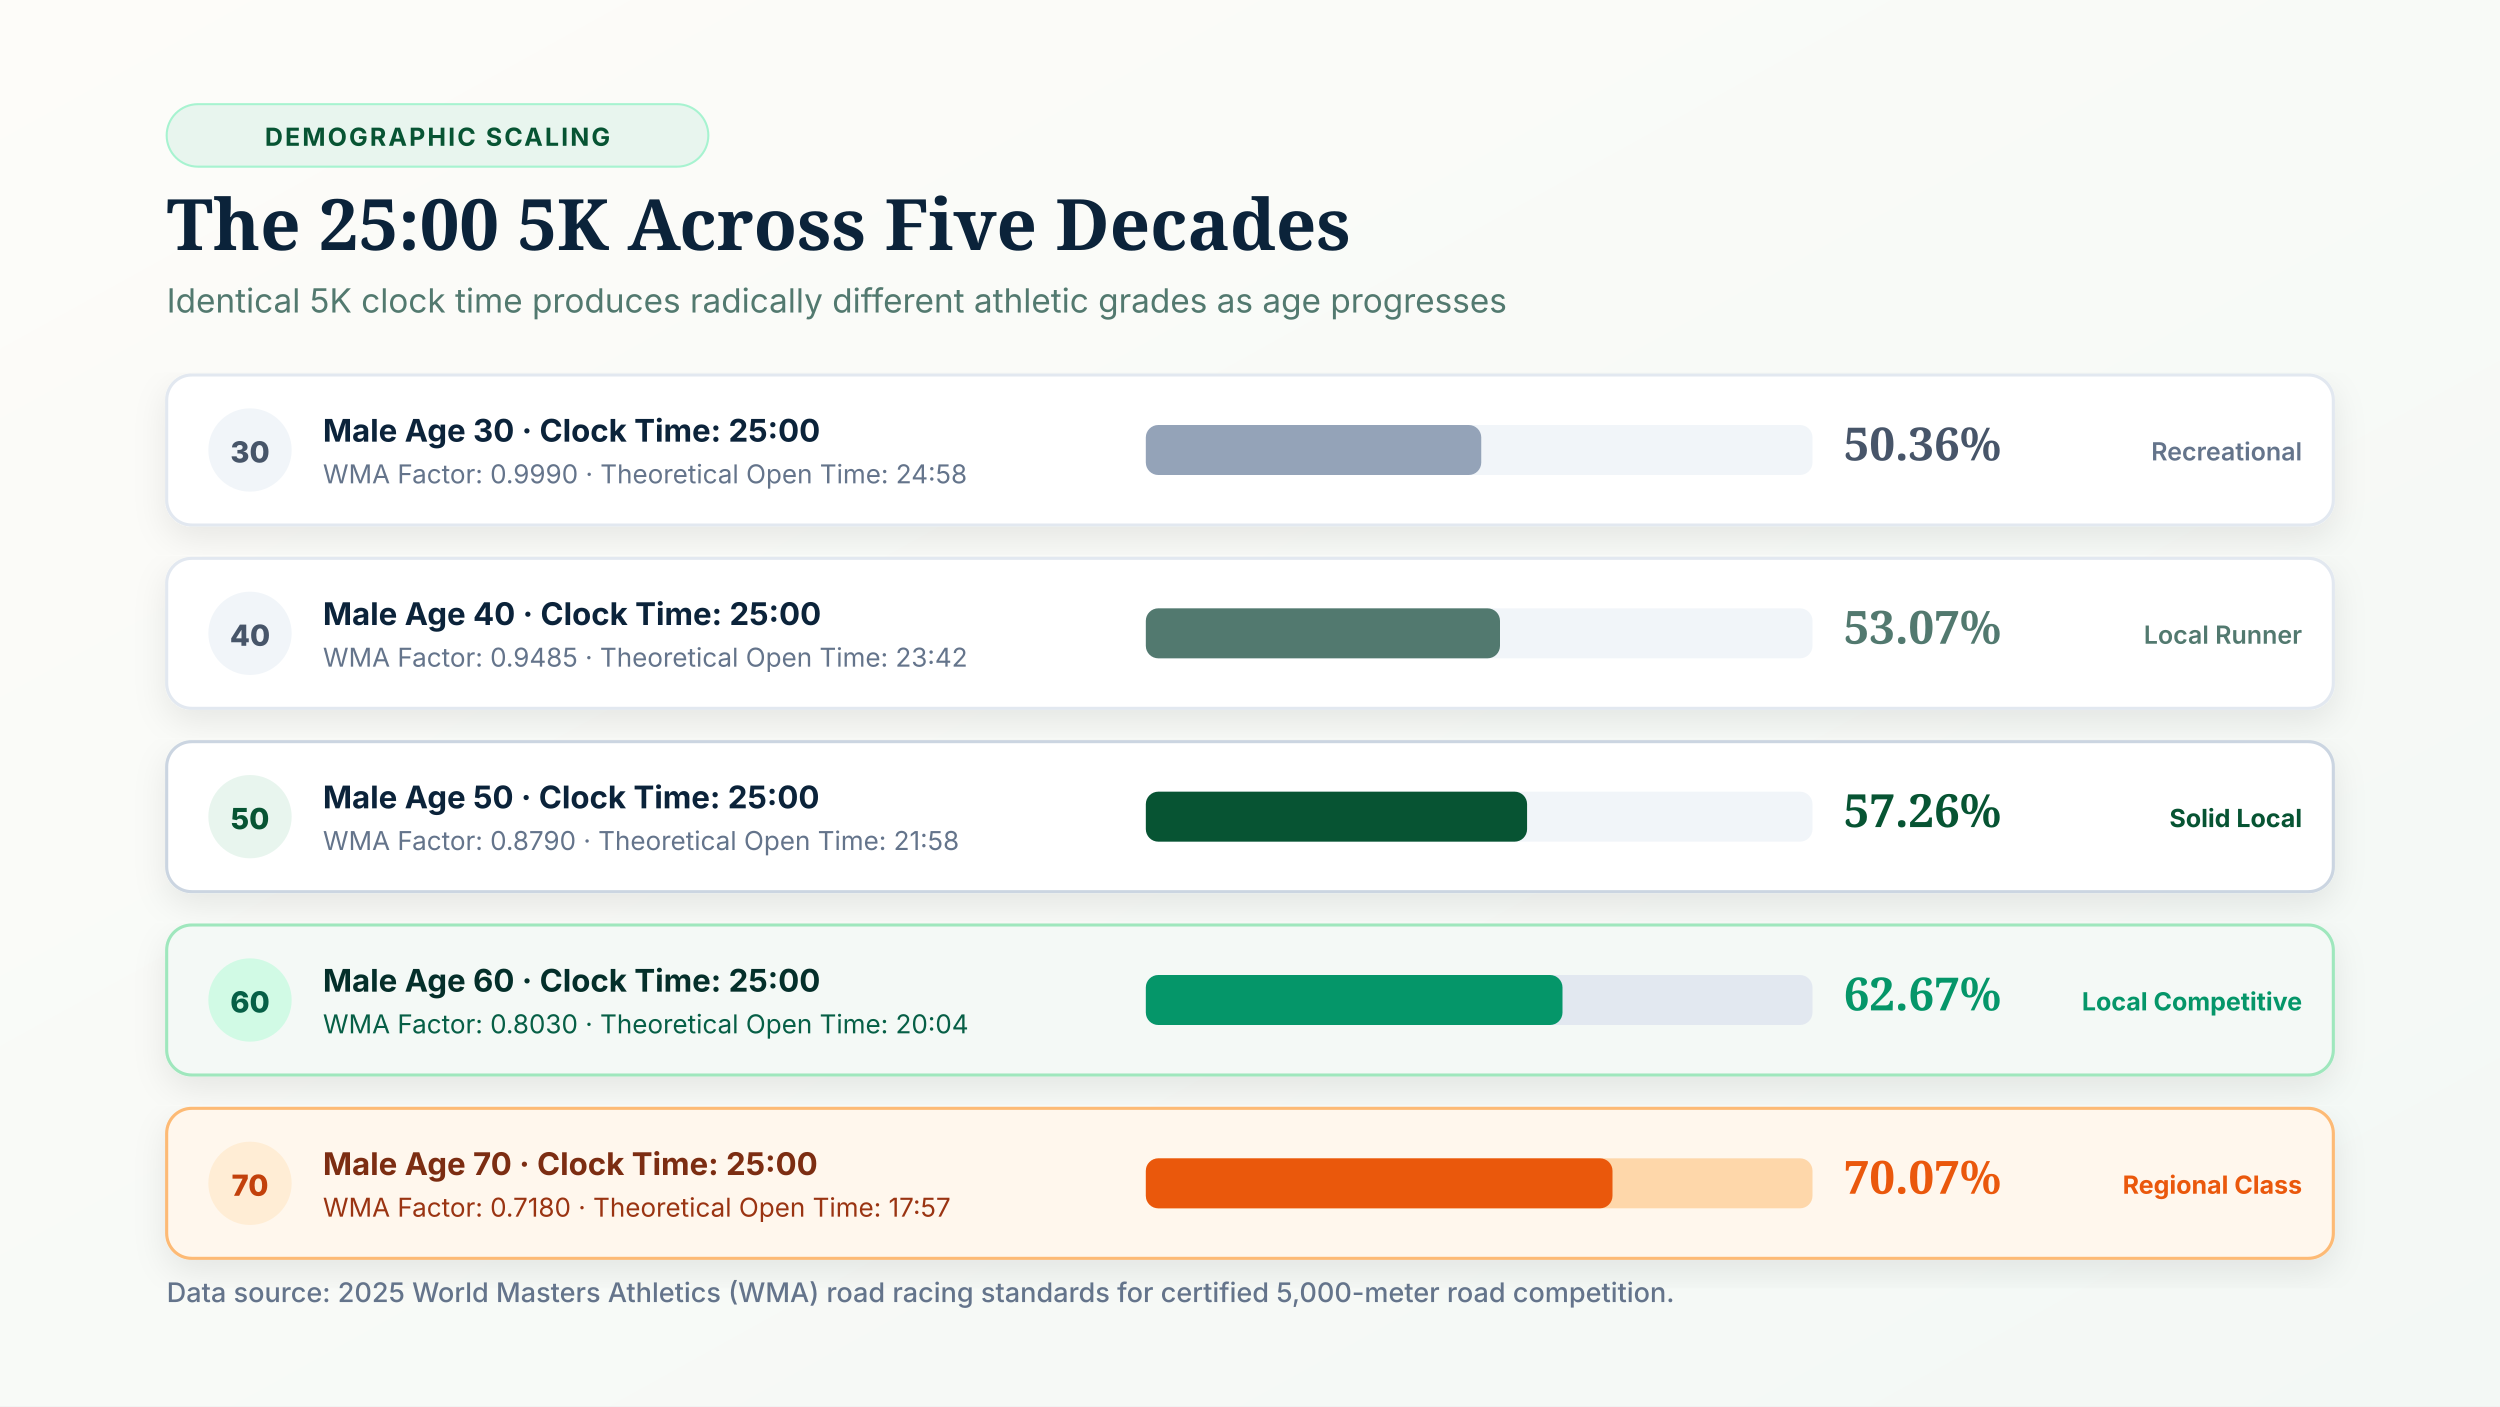
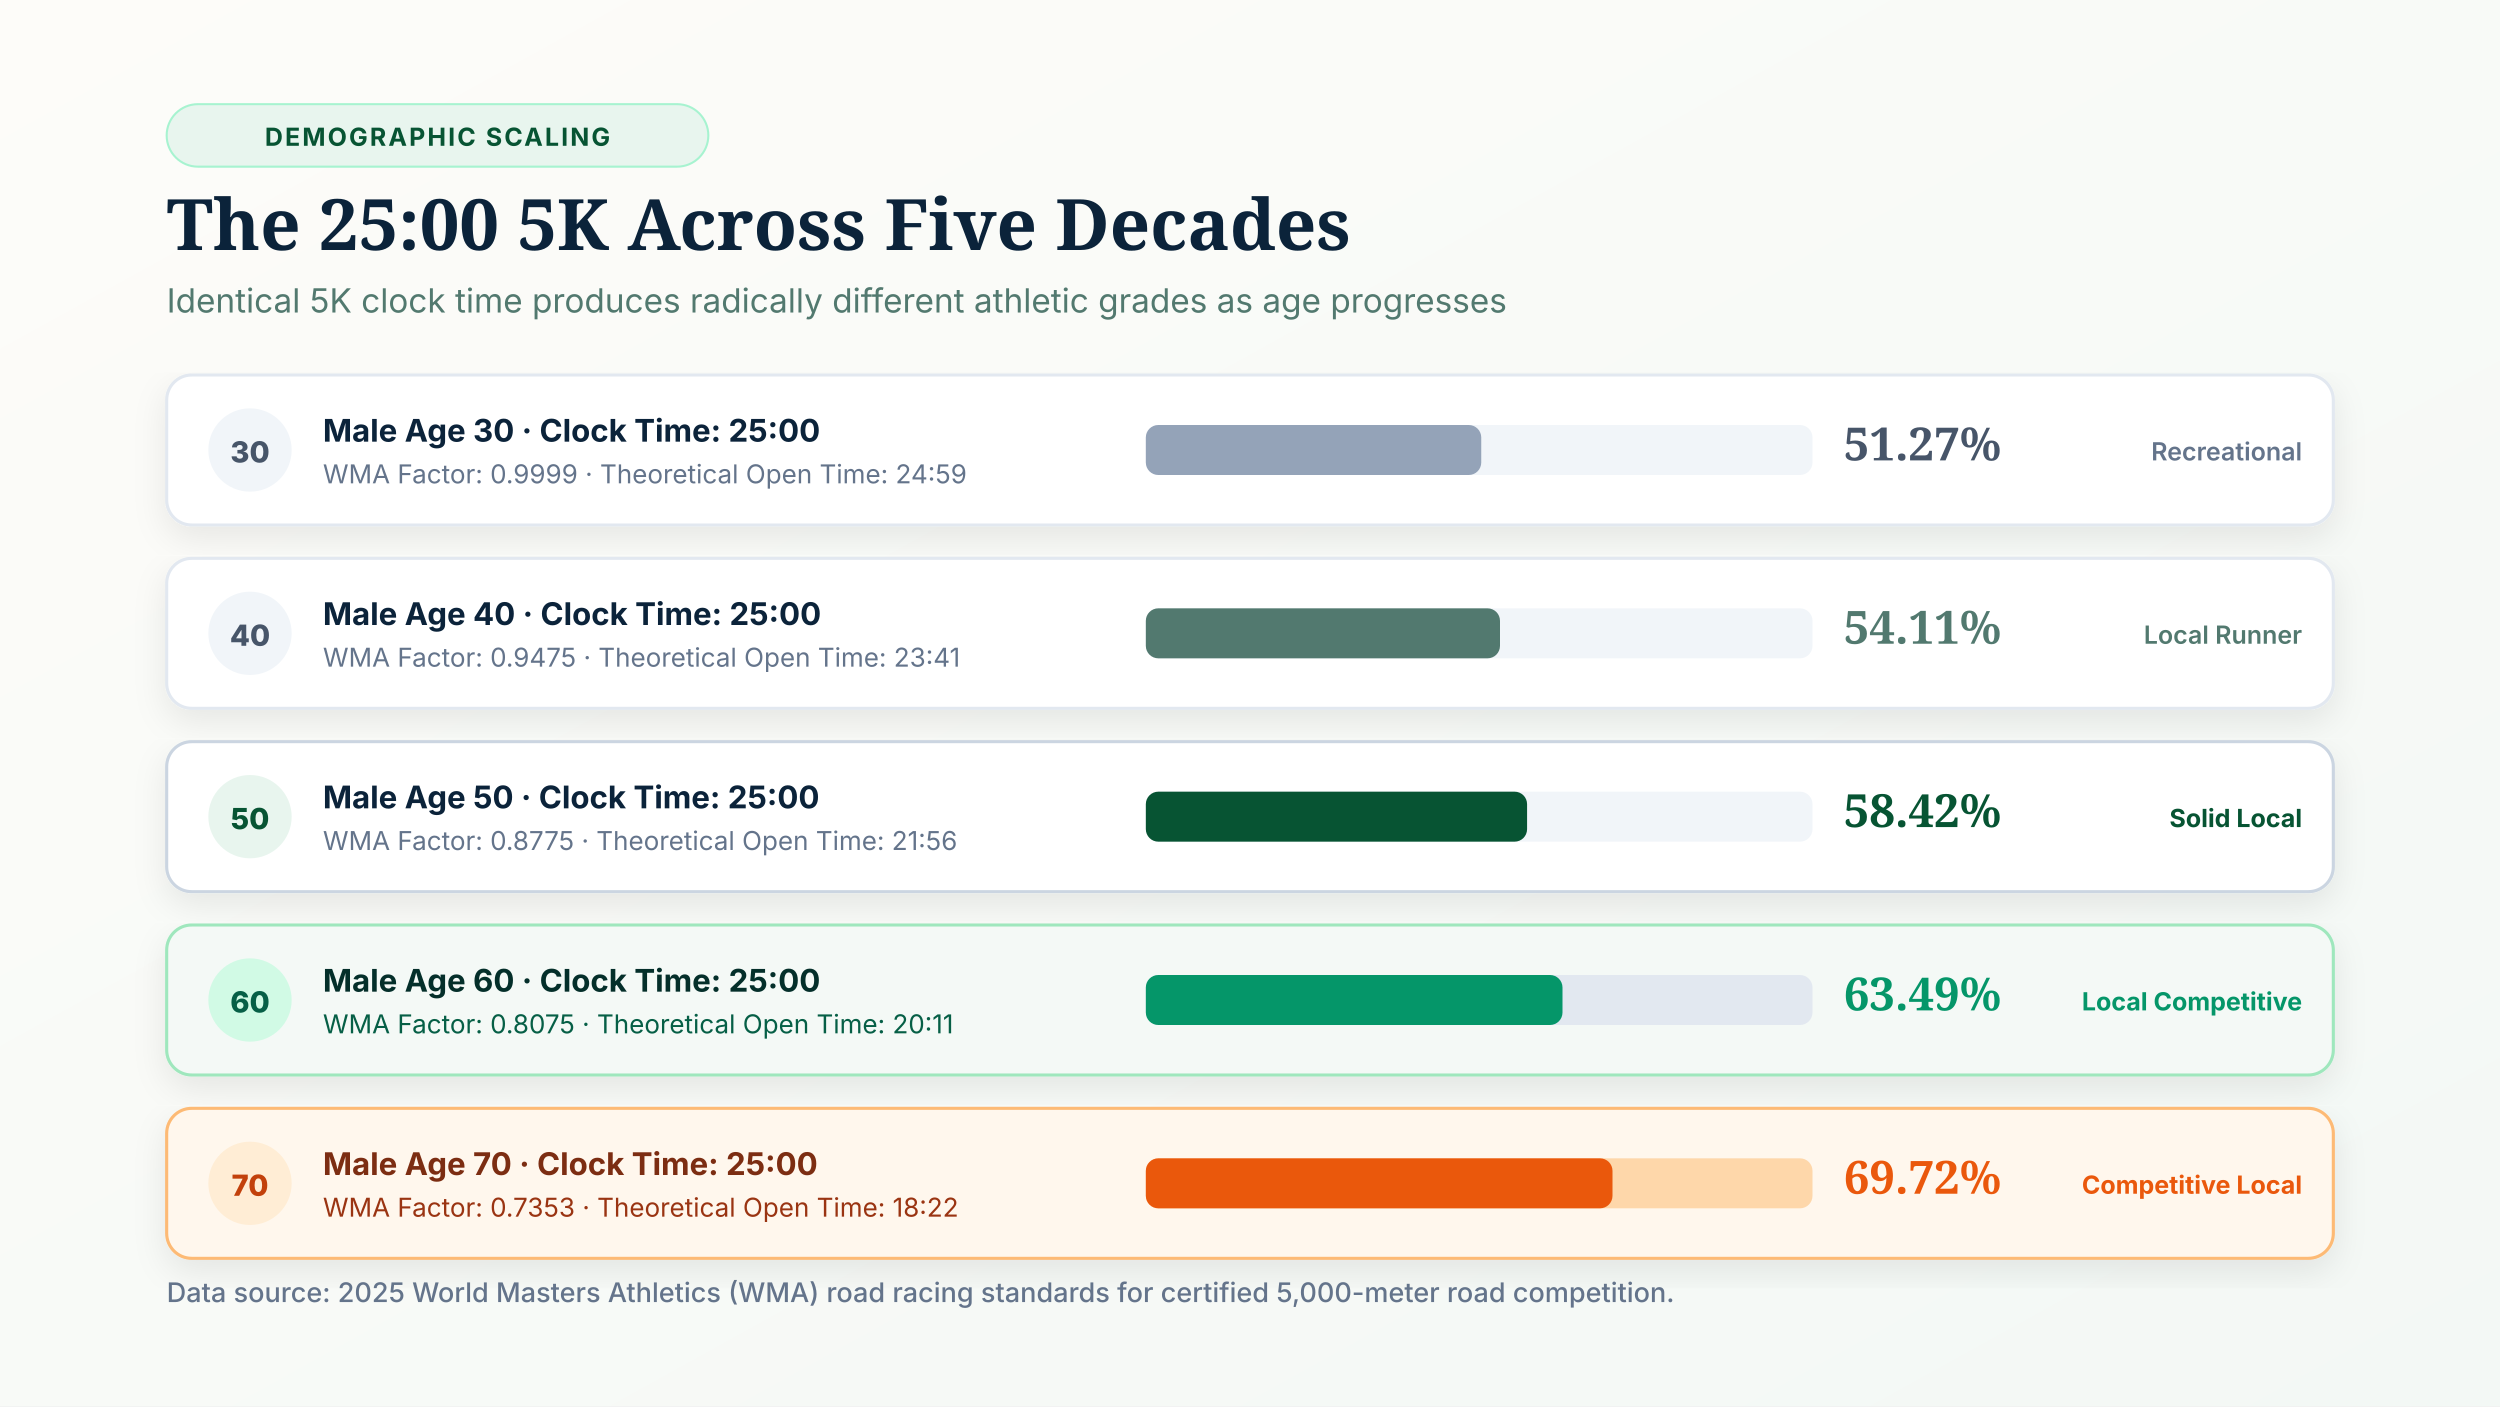
<svg xmlns="http://www.w3.org/2000/svg" viewBox="0 0 1200 675" width="1200" height="675" role="img" aria-label="Same 5K Time Across Different Ages Comparison">
  <defs>
    <linearGradient id="bgGrad2" x1="0%" y1="0%" x2="100%" y2="100%">
      <stop offset="0%" stop-color="#FDFCF9" />
      <stop offset="100%" stop-color="#F3F8F5" />
    </linearGradient>
    <filter id="barShadow" x="-5%" y="-10%" width="110%" height="130%">
      <feDropShadow dx="0" dy="6" stdDeviation="8" flood-color="#042F2A" flood-opacity="0.08" />
    </filter>
  </defs>
  <rect width="1200" height="675" fill="url(#bgGrad2)" />
  <g transform="translate(80, 50)">
    <rect width="260" height="30" rx="15" fill="#E8F5EE" stroke="#A7F3D0" stroke-width="1" />
    <text x="130" y="20" font-family="'Inter', sans-serif" font-size="12" font-weight="700" fill="#075433" text-anchor="middle" letter-spacing="1">DEMOGRAPHIC SCALING</text>
    <text x="0" y="70" font-family="'Fraunces', Georgia, serif" font-size="34" font-weight="700" fill="#0B233A">The 25:00 5K Across Five Decades</text>
    <text x="0" y="100" font-family="'Inter', sans-serif" font-size="16" fill="#52796F">Identical 5K clock time produces radically different athletic grades as age progresses</text>
  </g>
  <g transform="translate(80, 180)">
    <g transform="translate(0, 0)">
      <rect width="1040" height="72" rx="12" fill="#FFFFFF" stroke="#E2E8F0" stroke-width="1.5" filter="url(#barShadow)" />
      <circle cx="40" cy="36" r="20" fill="#F1F5F9" />
      <text x="40" y="42" font-family="'Inter', sans-serif" font-size="14" font-weight="800" fill="#475569" text-anchor="middle">30</text>
      <text x="75" y="32" font-family="'Inter', sans-serif" font-size="15" font-weight="700" fill="#0B233A">Male Age 30 · Clock Time: 25:00</text>
-       <text x="75" y="52" font-family="'Inter', sans-serif" font-size="12.5" fill="#64748B">WMA Factor: 0.9990 · Theoretical Open Time: 24:58</text>
+       <text x="75" y="52" font-family="'Inter', sans-serif" font-size="12.5" fill="#64748B">WMA Factor: 0.9999 · Theoretical Open Time: 24:59</text>
      <rect x="470" y="24" width="320" height="24" rx="6" fill="#F1F5F9" />
      <rect x="470" y="24" width="161" height="24" rx="6" fill="#94A3B8" />
-       <text x="805" y="41" font-family="'Fraunces', Georgia, serif" font-size="22" font-weight="800" fill="#475569">50.36%</text>
+       <text x="805" y="41" font-family="'Fraunces', Georgia, serif" font-size="22" font-weight="800" fill="#475569">51.27%</text>
      <text x="1025" y="41" text-anchor="end" font-family="'Inter', sans-serif" font-size="12" font-weight="600" fill="#64748B">Recreational</text>
    </g>
    <g transform="translate(0, 88)">
      <rect width="1040" height="72" rx="12" fill="#FFFFFF" stroke="#E2E8F0" stroke-width="1.5" filter="url(#barShadow)" />
      <circle cx="40" cy="36" r="20" fill="#F1F5F9" />
      <text x="40" y="42" font-family="'Inter', sans-serif" font-size="14" font-weight="800" fill="#475569" text-anchor="middle">40</text>
      <text x="75" y="32" font-family="'Inter', sans-serif" font-size="15" font-weight="700" fill="#0B233A">Male Age 40 · Clock Time: 25:00</text>
-       <text x="75" y="52" font-family="'Inter', sans-serif" font-size="12.5" fill="#64748B">WMA Factor: 0.9485 · Theoretical Open Time: 23:42</text>
+       <text x="75" y="52" font-family="'Inter', sans-serif" font-size="12.5" fill="#64748B">WMA Factor: 0.9475 · Theoretical Open Time: 23:41</text>
      <rect x="470" y="24" width="320" height="24" rx="6" fill="#F1F5F9" />
      <rect x="470" y="24" width="170" height="24" rx="6" fill="#52796F" />
-       <text x="805" y="41" font-family="'Fraunces', Georgia, serif" font-size="22" font-weight="800" fill="#52796F">53.07%</text>
+       <text x="805" y="41" font-family="'Fraunces', Georgia, serif" font-size="22" font-weight="800" fill="#52796F">54.11%</text>
      <text x="1025" y="41" text-anchor="end" font-family="'Inter', sans-serif" font-size="12" font-weight="600" fill="#52796F">Local Runner</text>
    </g>
    <g transform="translate(0, 176)">
      <rect width="1040" height="72" rx="12" fill="#FFFFFF" stroke="#CBD5E1" stroke-width="1.5" filter="url(#barShadow)" />
      <circle cx="40" cy="36" r="20" fill="#E8F5EE" />
      <text x="40" y="42" font-family="'Inter', sans-serif" font-size="14" font-weight="800" fill="#075433" text-anchor="middle">50</text>
      <text x="75" y="32" font-family="'Inter', sans-serif" font-size="15" font-weight="700" fill="#0B233A">Male Age 50 · Clock Time: 25:00</text>
-       <text x="75" y="52" font-family="'Inter', sans-serif" font-size="12.5" fill="#64748B">WMA Factor: 0.8790 · Theoretical Open Time: 21:58</text>
+       <text x="75" y="52" font-family="'Inter', sans-serif" font-size="12.5" fill="#64748B">WMA Factor: 0.8775 · Theoretical Open Time: 21:56</text>
      <rect x="470" y="24" width="320" height="24" rx="6" fill="#F1F5F9" />
      <rect x="470" y="24" width="183" height="24" rx="6" fill="#075433" />
-       <text x="805" y="41" font-family="'Fraunces', Georgia, serif" font-size="22" font-weight="800" fill="#075433">57.26%</text>
+       <text x="805" y="41" font-family="'Fraunces', Georgia, serif" font-size="22" font-weight="800" fill="#075433">58.42%</text>
      <text x="1025" y="41" text-anchor="end" font-family="'Inter', sans-serif" font-size="12" font-weight="700" fill="#075433">Solid Local</text>
    </g>
    <g transform="translate(0, 264)">
      <rect width="1040" height="72" rx="12" fill="#F4F9F6" stroke="#9FE7BD" stroke-width="1.5" filter="url(#barShadow)" />
      <circle cx="40" cy="36" r="20" fill="#D1FAE5" />
      <text x="40" y="42" font-family="'Inter', sans-serif" font-size="14" font-weight="800" fill="#065F46" text-anchor="middle">60</text>
      <text x="75" y="32" font-family="'Inter', sans-serif" font-size="15" font-weight="700" fill="#042F2A">Male Age 60 · Clock Time: 25:00</text>
-       <text x="75" y="52" font-family="'Inter', sans-serif" font-size="12.5" fill="#065F46">WMA Factor: 0.8030 · Theoretical Open Time: 20:04</text>
+       <text x="75" y="52" font-family="'Inter', sans-serif" font-size="12.5" fill="#065F46">WMA Factor: 0.8075 · Theoretical Open Time: 20:11</text>
      <rect x="470" y="24" width="320" height="24" rx="6" fill="#E2E8F0" />
      <rect x="470" y="24" width="200" height="24" rx="6" fill="#059669" />
-       <text x="805" y="41" font-family="'Fraunces', Georgia, serif" font-size="22" font-weight="800" fill="#059669">62.67%</text>
+       <text x="805" y="41" font-family="'Fraunces', Georgia, serif" font-size="22" font-weight="800" fill="#059669">63.49%</text>
      <text x="1025" y="41" text-anchor="end" font-family="'Inter', sans-serif" font-size="12" font-weight="700" fill="#059669">Local Competitive</text>
    </g>
    <g transform="translate(0, 352)">
      <rect width="1040" height="72" rx="12" fill="#FFF7ED" stroke="#FDBA74" stroke-width="1.5" filter="url(#barShadow)" />
      <circle cx="40" cy="36" r="20" fill="#FFEDD5" />
      <text x="40" y="42" font-family="'Inter', sans-serif" font-size="14" font-weight="800" fill="#C2410C" text-anchor="middle">70</text>
      <text x="75" y="32" font-family="'Inter', sans-serif" font-size="15" font-weight="700" fill="#7C2D12">Male Age 70 · Clock Time: 25:00</text>
-       <text x="75" y="52" font-family="'Inter', sans-serif" font-size="12.5" fill="#9A3412">WMA Factor: 0.7180 · Theoretical Open Time: 17:57</text>
+       <text x="75" y="52" font-family="'Inter', sans-serif" font-size="12.5" fill="#9A3412">WMA Factor: 0.7353 · Theoretical Open Time: 18:22</text>
      <rect x="470" y="24" width="320" height="24" rx="6" fill="#FED7AA" />
      <rect x="470" y="24" width="224" height="24" rx="6" fill="#EA580C" />
-       <text x="805" y="41" font-family="'Fraunces', Georgia, serif" font-size="22" font-weight="800" fill="#EA580C">70.07%</text>
-       <text x="1025" y="41" text-anchor="end" font-family="'Inter', sans-serif" font-size="12" font-weight="700" fill="#EA580C">Regional Class</text>
+       <text x="805" y="41" font-family="'Fraunces', Georgia, serif" font-size="22" font-weight="800" fill="#EA580C">69.72%</text>
+       <text x="1025" y="41" text-anchor="end" font-family="'Inter', sans-serif" font-size="12" font-weight="700" fill="#EA580C">Competitive Local</text>
    </g>
  </g>
  <g transform="translate(80, 625)">
    <text x="0" y="0" font-family="'Inter', sans-serif" font-size="13" font-weight="500" fill="#64748B">Data source: 2025 World Masters Athletics (WMA) road racing standards for certified 5,000-meter road competition.</text>
  </g>
</svg>
